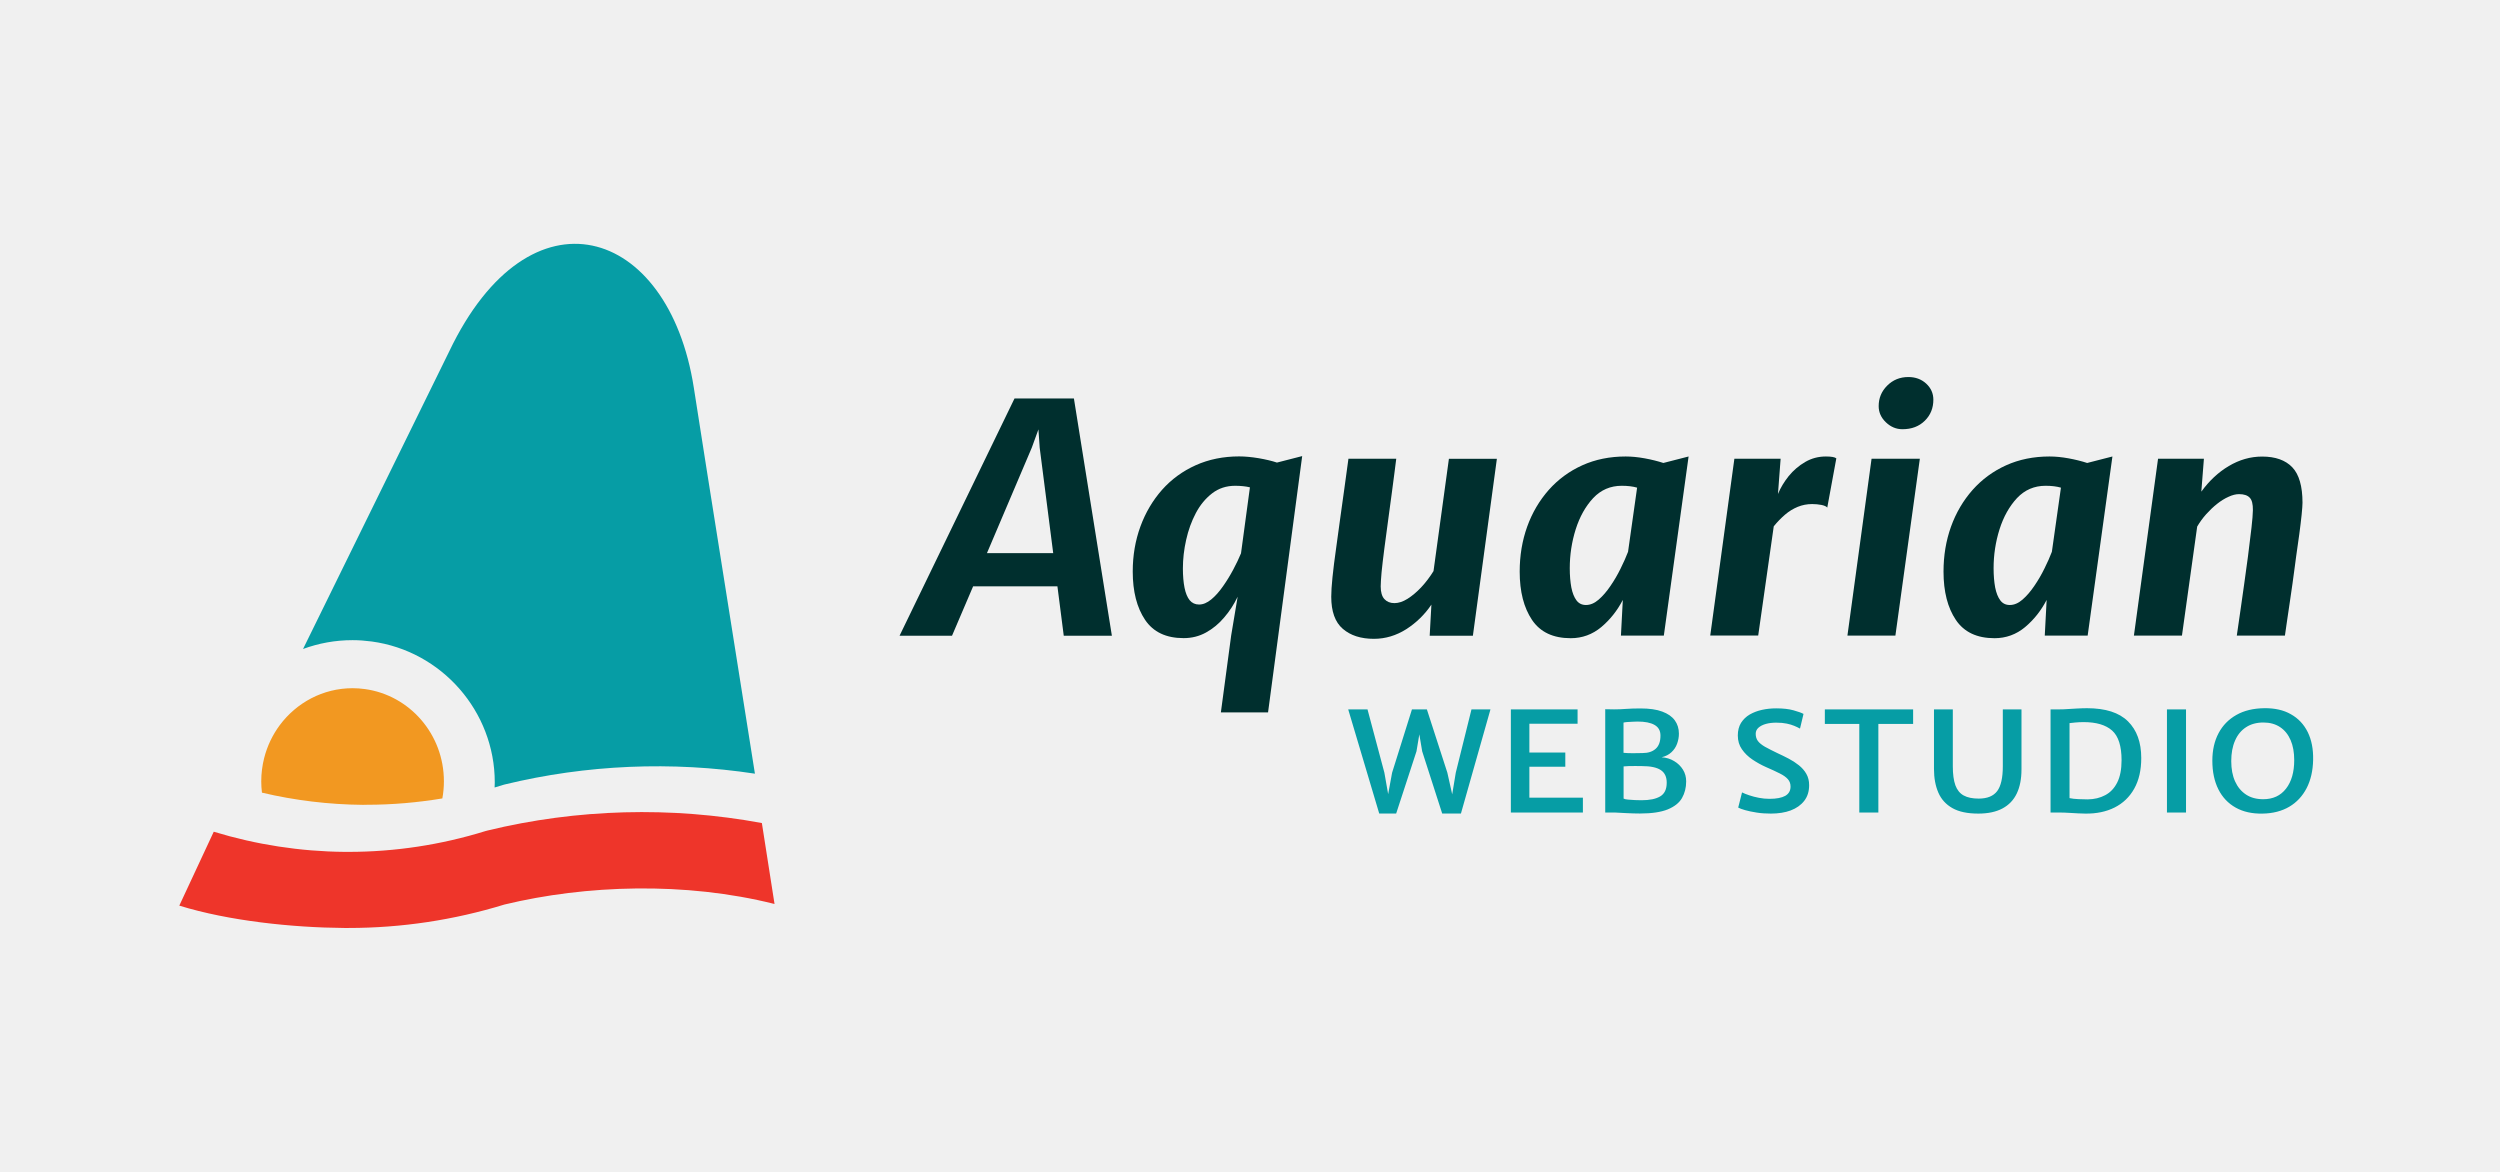
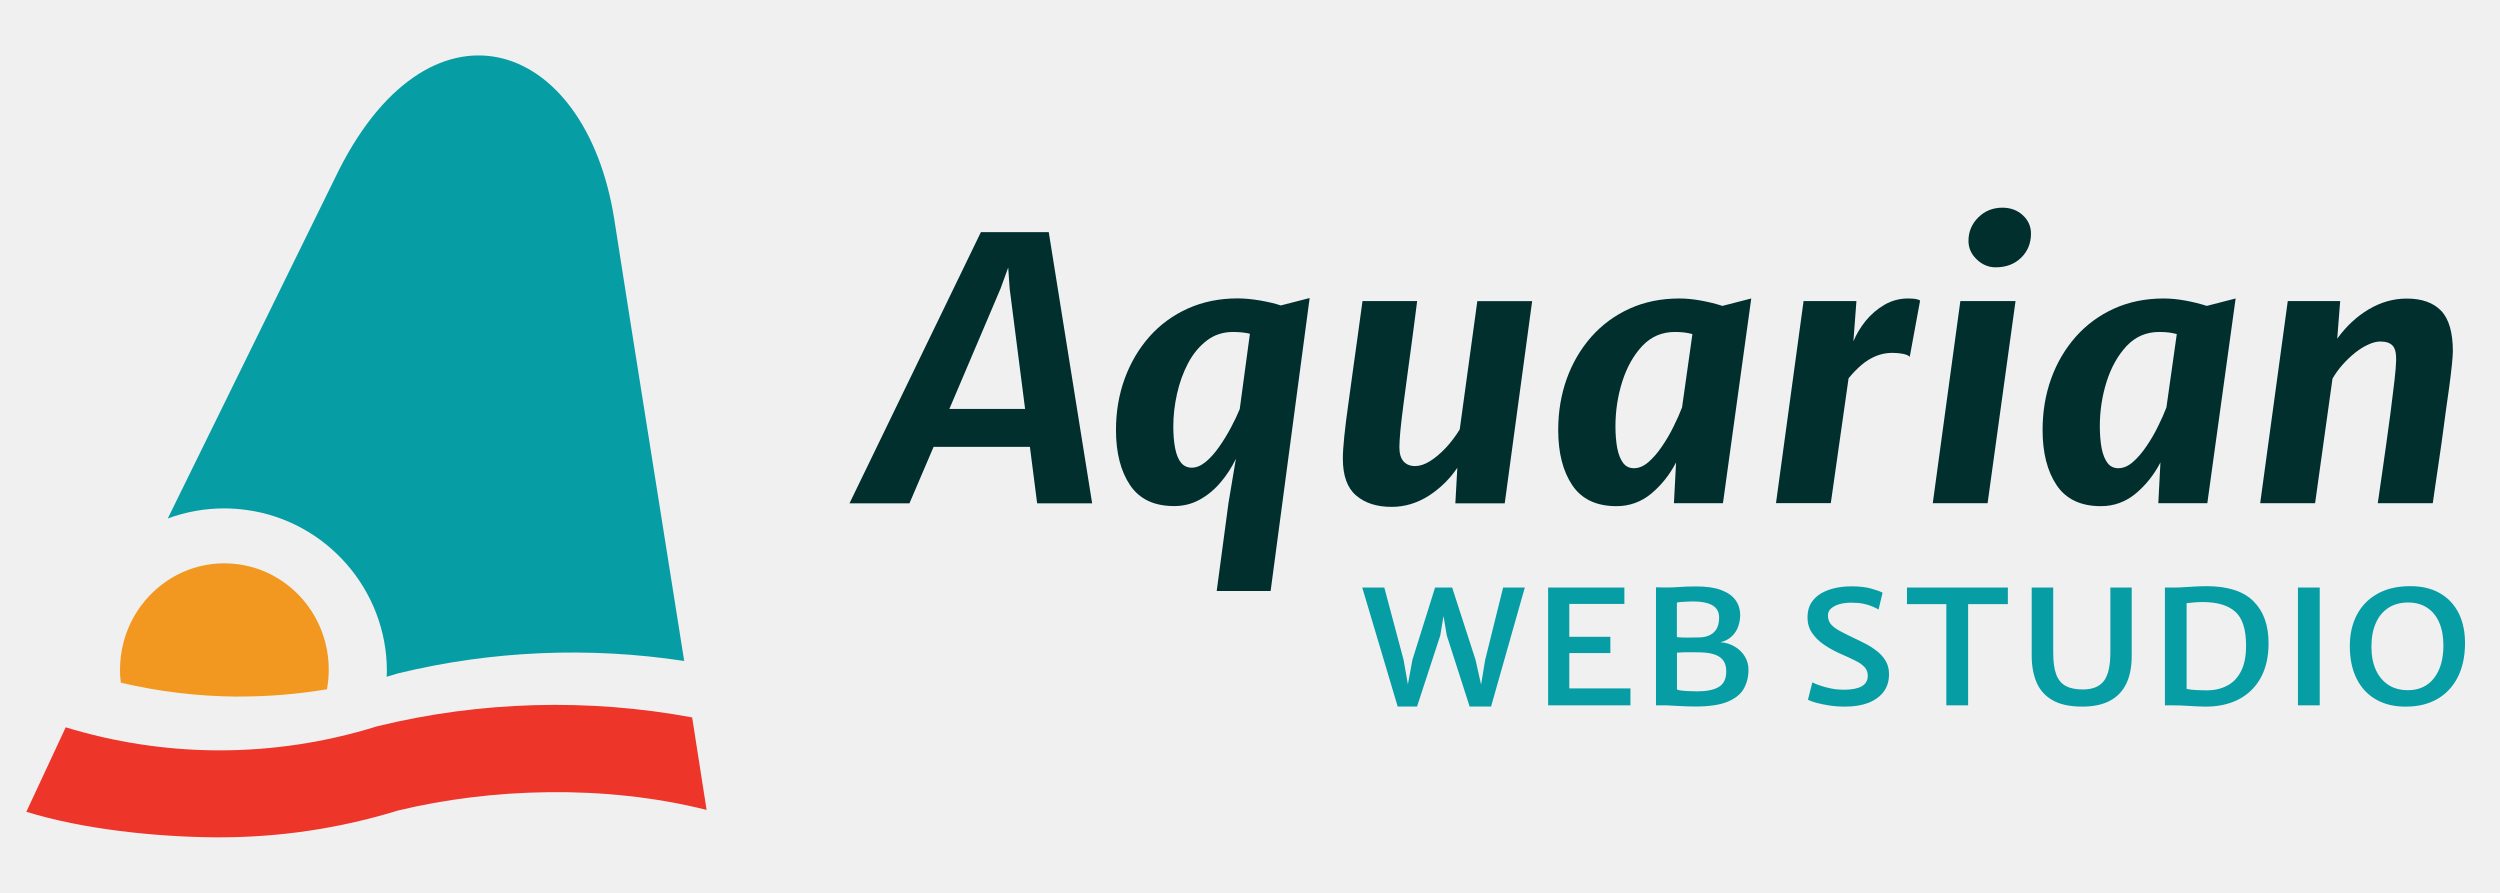
- <svg xmlns="http://www.w3.org/2000/svg" version="1.1" x="0px" y="0px" viewBox="0 0 320 150" style="enable-background:new 0 0 320 150;" xml:space="preserve">
+ <svg xmlns="http://www.w3.org/2000/svg" version="1.1" x="0px" y="0px" viewBox="0 0 280 100" style="enable-background:new 0 0 280 100;" xml:space="preserve">
  <style type="text/css">
	.st0{opacity:0.5;}
	.st1{fill:#FFFFFF;stroke:#000000;stroke-miterlimit:10;}
	.st2{fill:#B2B2D9;stroke:#000000;stroke-miterlimit:10;}
	.st3{fill:#87D1CF;stroke:#000000;stroke-miterlimit:10;}
	.st4{fill:#BBDDAB;stroke:#000000;stroke-miterlimit:10;}
	.st5{fill:#F7F6C8;stroke:#000000;stroke-miterlimit:10;}
	.st6{fill:#FED6A6;stroke:#000000;stroke-miterlimit:10;}
	.st7{fill:#F8ACAD;stroke:#000000;stroke-miterlimit:10;}
	.st8{fill:#AE85BC;stroke:#000000;stroke-miterlimit:10;}
	.st9{fill:none;stroke:#000000;stroke-width:0.64;stroke-miterlimit:3.2;}
	.st10{fill:none;stroke:#000000;stroke-width:1;stroke-miterlimit:3.2;}
	.st11{fill:none;stroke:#000000;stroke-width:1.5;stroke-miterlimit:3.2;}
	.st12{fill:#0F5755;}
	.st13{fill:none;stroke:#0F5755;stroke-miterlimit:10;}
	.st14{fill:#F37D20;stroke:#FFFFFF;stroke-width:13;stroke-miterlimit:10;}
	.st15{fill:#069DA5;}
	.st16{fill:#EE352A;}
	.st17{fill:#F29821;}
	.st18{fill:#002F2E;}
	.st19{fill:#F37D20;stroke:#000000;stroke-miterlimit:10;}
	.st20{fill:#F37D20;}
	.st21{fill:#0D3F3B;}
	.st22{fill:#14695E;}
	.st23{fill:none;stroke:#000000;stroke-miterlimit:10;}
	.st24{opacity:0.5;fill:none;stroke:#ED1C24;stroke-miterlimit:10;}
	.st25{fill:none;}
	.st26{fill:#D61F26;}
	.st27{fill:#F37D20;stroke:#FFFFFF;stroke-width:14;stroke-miterlimit:10;}
	.st28{fill:#0D3F3B;stroke:#FFFFFF;stroke-width:14;stroke-miterlimit:10;}
	.st29{fill:#D61F26;stroke:#FFFFFF;stroke-width:14;stroke-miterlimit:10;}
	.st30{fill:#F47C20;}
	.st31{fill:#B82025;}
	.st32{fill:#EE342A;}
	.st33{fill:#F29822;}
	.st34{fill:#001715;}
	.st35{fill:#F3E0D1;}
	.st36{fill:#C72127;}
	.st37{fill:#009CA5;}
	.st38{fill:#E87D2A;}
	.st39{fill:#F2E9E1;}
	.st40{fill:none;stroke:#B82025;stroke-width:20;stroke-miterlimit:10;}
	.st41{fill:#B82025;stroke:#FFFFFF;stroke-width:10;stroke-miterlimit:10;}
	.st42{opacity:0.6;fill:#F3E0D1;}
	.st43{fill:none;stroke:#F3E0D1;stroke-miterlimit:10;}
	.st44{fill:#F37D20;stroke:#FFFFFF;stroke-width:10;stroke-miterlimit:10;}
	.st45{fill:#FFFFFF;}
	.st46{fill:#F37D20;stroke:#FFFFFF;stroke-width:8;stroke-miterlimit:10;}
	.st47{fill:#0D3F3B;stroke:#FFFFFF;stroke-width:8;stroke-miterlimit:10;}
	.st48{fill:#D61F26;stroke:#FFFFFF;stroke-width:8;stroke-miterlimit:10;}
	.st49{fill:none;stroke:#FFFFFF;stroke-width:8;stroke-miterlimit:10;}
	.st50{fill:none;stroke:#FFFFFF;stroke-width:10;stroke-miterlimit:10;}
	.st51{fill:none;stroke:#FFFFFF;stroke-width:5;stroke-miterlimit:10;}
	.st52{fill:none;stroke:#FFFFFF;stroke-width:13;stroke-miterlimit:10;}
	.st53{fill:#EE304D;}
	.st54{fill:#24403F;}
	.st55{fill:#FFF7EF;}
	.st56{fill:none;stroke:#ED5182;stroke-miterlimit:10;}
	.st57{opacity:0.2;}
	.st58{fill:#9B9B9B;}
	.st59{fill:#575757;}
</style>
  <g id="logo_sketches">
</g>
  <g id="Texext">
    <g>
      <g>
-         <path class="st15" d="M90.47,60.21l-1.66-10.58c-3.23-20.73-21-26.23-31.3-4.67L38.79,83.07c2-0.74,4.13-1.13,6.34-1.13     c0.8,0,1.61,0.06,2.44,0.17c8.98,1.21,15.76,8.96,15.76,18.03c0,0.22-0.01,0.44-0.02,0.66c0.56-0.17,0.99-0.29,1.12-0.34     l0.18-0.05c10.45-2.54,21.39-3,32.02-1.38L90.47,60.21z" />
-         <path class="st16" d="M22.95,115.92c6.33,1.96,14.49,2.81,21.11,2.86c0.19,0,0.37,0,0.56,0c6.76,0,13.47-1.01,19.95-3     c10.4-2.51,23.12-2.95,34.57-0.07l-1.62-10.36c-11.6-2.15-23.66-1.83-35.13,0.96l-0.26,0.07c-5.68,1.76-11.58,2.66-17.52,2.66     c-0.16,0-0.32,0-0.49,0c-5.68-0.05-11.32-0.92-16.76-2.58" />
-         <path class="st17" d="M46.95,103.01c3.24,0,6.47-0.28,9.67-0.81c0.13-0.71,0.2-1.44,0.2-2.19c0-6.04-4.4-11.03-10.12-11.81     c-0.51-0.07-1.04-0.11-1.57-0.11c-3.8,0-7.18,1.86-9.32,4.73c-0.92,1.24-1.61,2.67-2,4.22c-0.24,0.95-0.37,1.95-0.37,2.98     c0,0.49,0.03,0.96,0.09,1.44c4.24,1,8.57,1.52,12.93,1.56C46.63,103.01,46.79,103.01,46.95,103.01" />
+         <path class="st15" d="M70.47,35.21l-1.66-10.58c-3.23-20.73-21-26.23-31.3-4.67L18.79,58.07c2-0.74,4.13-1.13,6.34-1.13     c0.8,0,1.61,0.06,2.44,0.17c8.98,1.21,15.76,8.96,15.76,18.03c0,0.22-0.01,0.44-0.02,0.66c0.56-0.17,0.99-0.29,1.12-0.34     l0.18-0.05c10.45-2.54,21.39-3,32.02-1.38L70.47,35.21z" />
+         <path class="st16" d="M2.95,90.92c6.33,1.96,14.49,2.81,21.11,2.86c0.19,0,0.37,0,0.56,0c6.76,0,13.47-1.01,19.95-3     c10.4-2.51,23.12-2.95,34.57-0.07l-1.62-10.36c-11.6-2.15-23.66-1.83-35.13,0.96l-0.26,0.07c-5.68,1.76-11.58,2.66-17.52,2.66     c-0.16,0-0.32,0-0.49,0c-5.68-0.05-11.32-0.92-16.76-2.58" />
+         <path class="st17" d="M26.95,78.01c3.24,0,6.47-0.28,9.67-0.81c0.13-0.71,0.2-1.44,0.2-2.19c0-6.04-4.4-11.03-10.12-11.81     c-0.51-0.07-1.04-0.11-1.57-0.11c-3.8,0-7.18,1.86-9.32,4.73c-0.92,1.24-1.61,2.67-2,4.22c-0.24,0.95-0.37,1.95-0.37,2.98     c0,0.49,0.03,0.96,0.09,1.44c4.24,1,8.57,1.52,12.93,1.56C26.63,78.01,26.79,78.01,26.95,78.01" />
      </g>
      <g>
        <g>
          <g>
-             <path class="st18" d="M115.15,81.36L129.86,51h7.6l4.86,30.37h-6.16l-0.81-6.32h-10.79l-2.7,6.32H115.15z M126.33,70.8h8.48       l-1.73-13.5l-0.16-2.34l-0.85,2.34L126.33,70.8z" />
-             <path class="st18" d="M156.27,91.2l1.32-9.86l0.83-4.96c-0.46,0.96-1.03,1.85-1.72,2.65c-0.68,0.81-1.46,1.45-2.33,1.93       c-0.87,0.48-1.82,0.72-2.87,0.72c-2.24,0-3.88-0.78-4.93-2.34c-1.05-1.56-1.58-3.62-1.58-6.18c0-2.06,0.33-3.98,0.98-5.76       c0.65-1.78,1.58-3.35,2.77-4.7c1.2-1.35,2.64-2.4,4.31-3.15c1.67-0.75,3.53-1.13,5.56-1.13c0.76,0,1.59,0.08,2.5,0.23       c0.91,0.16,1.69,0.34,2.34,0.56l3.23-0.83l-4.37,32.81H156.27z M153.48,77.38c0.52,0,1.03-0.22,1.56-0.65       c0.52-0.43,1.02-0.99,1.5-1.68c0.48-0.68,0.92-1.4,1.32-2.15c0.4-0.75,0.73-1.45,0.99-2.08l1.14-8.44       c-0.28-0.07-0.58-0.12-0.89-0.15s-0.64-0.05-1-0.05c-1.12,0-2.11,0.32-2.95,0.97s-1.53,1.48-2.08,2.52       c-0.55,1.04-0.96,2.17-1.24,3.42c-0.28,1.24-0.42,2.46-0.42,3.67c0,0.95,0.07,1.77,0.21,2.47s0.36,1.23,0.66,1.6       C152.58,77.19,152.98,77.38,153.48,77.38z" />
-             <path class="st18" d="M175.86,81.77c-1.67,0-3-0.43-3.98-1.28c-0.99-0.85-1.48-2.22-1.48-4.11c0-0.62,0.05-1.46,0.16-2.51       s0.26-2.3,0.47-3.75c0.16-1.19,0.33-2.43,0.51-3.72c0.18-1.29,0.36-2.58,0.54-3.88c0.18-1.3,0.36-2.57,0.52-3.8h6.12       c-0.07,0.57-0.15,1.22-0.25,1.96c-0.1,0.74-0.21,1.52-0.31,2.36c-0.11,0.83-0.22,1.67-0.34,2.52s-0.23,1.67-0.33,2.46       c-0.11,0.79-0.2,1.51-0.29,2.17c-0.16,1.23-0.28,2.26-0.36,3.07c-0.07,0.81-0.11,1.42-0.11,1.81c0,0.73,0.16,1.27,0.47,1.61       s0.74,0.52,1.28,0.52c0.53,0,1.09-0.18,1.68-0.55c0.59-0.37,1.17-0.86,1.75-1.47c0.58-0.62,1.1-1.31,1.58-2.08l1.97-14.37h6.14       l-3.07,22.64h-5.53l0.22-3.98c-0.84,1.25-1.9,2.29-3.19,3.13C178.72,81.35,177.34,81.77,175.86,81.77z" />
-             <path class="st18" d="M201.05,81.69c-2.25,0-3.9-0.78-4.95-2.34c-1.05-1.56-1.58-3.62-1.58-6.18c0-2.06,0.32-3.98,0.96-5.76       c0.64-1.78,1.57-3.35,2.76-4.7c1.2-1.35,2.63-2.4,4.29-3.15c1.66-0.75,3.51-1.13,5.56-1.13c0.76,0,1.58,0.08,2.45,0.24       s1.66,0.36,2.37,0.59l3.23-0.83l-3.17,22.93h-5.49l0.24-4.57c-0.71,1.37-1.63,2.53-2.76,3.48       C203.83,81.21,202.52,81.69,201.05,81.69z M203,77.44c0.56,0,1.1-0.23,1.63-0.69c0.53-0.46,1.03-1.04,1.51-1.75       c0.48-0.7,0.92-1.45,1.3-2.23c0.39-0.78,0.7-1.49,0.95-2.14l1.16-8.21c-0.54-0.16-1.2-0.24-1.97-0.24       c-1.44,0-2.65,0.52-3.64,1.56c-0.99,1.06-1.74,2.4-2.25,4.01c-0.51,1.62-0.76,3.28-0.76,4.99c0,0.92,0.07,1.74,0.2,2.45       c0.14,0.71,0.36,1.26,0.66,1.66C202.09,77.25,202.5,77.44,203,77.44z" />
-             <path class="st18" d="M218.91,81.36L222,58.72h5.92l-0.34,4.51c0.33-0.8,0.79-1.56,1.38-2.3c0.6-0.73,1.3-1.33,2.11-1.8       c0.81-0.47,1.69-0.7,2.64-0.7c0.71,0,1.15,0.08,1.34,0.24l-1.16,6.3c-0.12-0.15-0.37-0.26-0.75-0.34       c-0.38-0.07-0.77-0.11-1.18-0.11c-0.66,0-1.28,0.12-1.86,0.36c-0.58,0.24-1.12,0.57-1.62,1s-0.98,0.92-1.44,1.49l-1.99,13.98       H218.91z" />
-             <path class="st18" d="M236.47,81.36l3.09-22.64h6.18l-3.13,22.64H236.47z M243.51,54.94c-0.79,0-1.49-0.29-2.11-0.88       s-0.93-1.28-0.93-2.08c0-1.02,0.36-1.89,1.09-2.62s1.63-1.1,2.71-1.1c0.91,0,1.67,0.28,2.28,0.84       c0.61,0.56,0.92,1.25,0.92,2.06c0,1.07-0.36,1.97-1.09,2.69C245.64,54.58,244.69,54.94,243.51,54.94z" />
-             <path class="st18" d="M255.3,81.69c-2.25,0-3.9-0.78-4.95-2.34c-1.05-1.56-1.58-3.62-1.58-6.18c0-2.06,0.32-3.98,0.96-5.76       c0.64-1.78,1.57-3.35,2.76-4.7c1.2-1.35,2.63-2.4,4.29-3.15c1.66-0.75,3.51-1.13,5.56-1.13c0.76,0,1.58,0.08,2.45,0.24       s1.66,0.36,2.37,0.59l3.23-0.83l-3.17,22.93h-5.49l0.24-4.57c-0.71,1.37-1.63,2.53-2.76,3.48       C258.08,81.21,256.77,81.69,255.3,81.69z M257.25,77.44c0.56,0,1.1-0.23,1.63-0.69c0.53-0.46,1.03-1.04,1.51-1.75       c0.48-0.7,0.92-1.45,1.3-2.23c0.39-0.78,0.7-1.49,0.95-2.14l1.16-8.21c-0.54-0.16-1.2-0.24-1.97-0.24       c-1.44,0-2.65,0.52-3.64,1.56c-0.99,1.06-1.74,2.4-2.25,4.01c-0.51,1.62-0.76,3.28-0.76,4.99c0,0.92,0.07,1.74,0.2,2.45       c0.14,0.71,0.36,1.26,0.66,1.66C256.34,77.25,256.75,77.44,257.25,77.44z" />
-             <path class="st18" d="M273.14,81.36l3.09-22.64h5.87l-0.33,4.21c1-1.38,2.17-2.48,3.52-3.28s2.76-1.21,4.27-1.21       c1.69,0,2.98,0.46,3.85,1.37s1.31,2.43,1.31,4.54c0,0.3-0.04,0.81-0.11,1.53s-0.18,1.55-0.3,2.49       c-0.13,0.93-0.26,1.88-0.4,2.83c-0.04,0.28-0.1,0.74-0.18,1.36c-0.08,0.62-0.18,1.34-0.29,2.14c-0.12,0.81-0.23,1.63-0.36,2.48       s-0.24,1.64-0.35,2.37c-0.11,0.73-0.2,1.33-0.26,1.81h-6.16c0.15-1.03,0.3-2.09,0.46-3.18c0.16-1.09,0.31-2.22,0.48-3.38       c0.16-1.17,0.33-2.36,0.49-3.58c0.19-1.48,0.34-2.7,0.45-3.67s0.17-1.72,0.18-2.25c0.01-0.77-0.12-1.31-0.41-1.6       c-0.28-0.3-0.74-0.45-1.36-0.45c-0.41,0-0.86,0.11-1.35,0.34c-0.5,0.22-0.99,0.53-1.47,0.91c-0.49,0.39-0.95,0.83-1.39,1.32       c-0.44,0.49-0.82,1.02-1.15,1.58l-1.95,13.96H273.14z" />
+             <path class="st18" d="M95.15,56.36L109.86,26h7.6l4.86,30.37h-6.16l-0.81-6.32h-10.79l-2.7,6.32H95.15z M106.33,45.8h8.48       l-1.73-13.5l-0.16-2.34l-0.85,2.34L106.33,45.8z" />
+             <path class="st18" d="M136.27,66.2l1.32-9.86l0.83-4.96c-0.46,0.96-1.03,1.85-1.72,2.65c-0.68,0.81-1.46,1.45-2.33,1.93       c-0.87,0.48-1.82,0.72-2.87,0.72c-2.24,0-3.88-0.78-4.93-2.34c-1.05-1.56-1.58-3.62-1.58-6.18c0-2.06,0.33-3.98,0.98-5.76       c0.65-1.78,1.58-3.35,2.77-4.7c1.2-1.35,2.64-2.4,4.31-3.15c1.67-0.75,3.53-1.13,5.56-1.13c0.76,0,1.59,0.08,2.5,0.23       c0.91,0.16,1.69,0.34,2.34,0.56l3.23-0.83l-4.37,32.81H136.27z M133.48,52.38c0.52,0,1.03-0.22,1.56-0.65       c0.52-0.43,1.02-0.99,1.5-1.68c0.48-0.68,0.92-1.4,1.32-2.15c0.4-0.75,0.73-1.45,0.99-2.08l1.14-8.44       c-0.28-0.07-0.58-0.12-0.89-0.15s-0.64-0.05-1-0.05c-1.12,0-2.11,0.32-2.95,0.97s-1.53,1.48-2.08,2.52       c-0.55,1.04-0.96,2.17-1.24,3.42c-0.28,1.24-0.42,2.46-0.42,3.67c0,0.95,0.07,1.77,0.21,2.47s0.36,1.23,0.66,1.6       C132.58,52.19,132.98,52.38,133.48,52.38z" />
+             <path class="st18" d="M155.86,56.77c-1.67,0-3-0.43-3.98-1.28c-0.99-0.85-1.48-2.22-1.48-4.11c0-0.62,0.05-1.46,0.16-2.51       s0.26-2.3,0.47-3.75c0.16-1.19,0.33-2.43,0.51-3.72c0.18-1.29,0.36-2.58,0.54-3.88c0.18-1.3,0.36-2.57,0.52-3.8h6.12       c-0.07,0.57-0.15,1.22-0.25,1.96c-0.1,0.74-0.21,1.52-0.31,2.36c-0.11,0.83-0.22,1.67-0.34,2.52s-0.23,1.67-0.33,2.46       c-0.11,0.79-0.2,1.51-0.29,2.17c-0.16,1.23-0.28,2.26-0.36,3.07c-0.07,0.81-0.11,1.42-0.11,1.81c0,0.73,0.16,1.27,0.47,1.61       s0.74,0.52,1.28,0.52c0.53,0,1.09-0.18,1.68-0.55c0.59-0.37,1.17-0.86,1.75-1.47c0.58-0.62,1.1-1.31,1.58-2.08l1.97-14.37h6.14       l-3.07,22.64h-5.53l0.22-3.98c-0.84,1.25-1.9,2.29-3.19,3.13C158.72,56.35,157.34,56.77,155.86,56.77z" />
+             <path class="st18" d="M181.05,56.69c-2.25,0-3.9-0.78-4.95-2.34c-1.05-1.56-1.58-3.62-1.58-6.18c0-2.06,0.32-3.98,0.96-5.76       c0.64-1.78,1.57-3.35,2.76-4.7c1.2-1.35,2.63-2.4,4.29-3.15c1.66-0.75,3.51-1.13,5.56-1.13c0.76,0,1.58,0.08,2.45,0.24       s1.66,0.36,2.37,0.59l3.23-0.83l-3.17,22.93h-5.49l0.24-4.57c-0.71,1.37-1.63,2.53-2.76,3.48       C183.83,56.21,182.52,56.69,181.05,56.69z M183,52.44c0.56,0,1.1-0.23,1.63-0.69c0.53-0.46,1.03-1.04,1.51-1.75       c0.48-0.7,0.92-1.45,1.3-2.23c0.39-0.78,0.7-1.49,0.95-2.14l1.16-8.21c-0.54-0.16-1.2-0.24-1.97-0.24       c-1.44,0-2.65,0.52-3.64,1.56c-0.99,1.06-1.74,2.4-2.25,4.01c-0.51,1.62-0.76,3.28-0.76,4.99c0,0.92,0.07,1.74,0.2,2.45       c0.14,0.71,0.36,1.26,0.66,1.66C182.09,52.25,182.5,52.44,183,52.44z" />
+             <path class="st18" d="M198.91,56.36L202,33.72h5.92l-0.34,4.51c0.33-0.8,0.79-1.56,1.38-2.3c0.6-0.73,1.3-1.33,2.11-1.8       c0.81-0.47,1.69-0.7,2.64-0.7c0.71,0,1.15,0.08,1.34,0.24l-1.16,6.3c-0.12-0.15-0.37-0.26-0.75-0.34       c-0.38-0.07-0.77-0.11-1.18-0.11c-0.66,0-1.28,0.12-1.86,0.36c-0.58,0.24-1.12,0.57-1.62,1s-0.98,0.92-1.44,1.49l-1.99,13.98       H198.91z" />
+             <path class="st18" d="M216.47,56.36l3.09-22.64h6.18l-3.13,22.64H216.47z M223.51,29.94c-0.79,0-1.49-0.29-2.11-0.88       s-0.93-1.28-0.93-2.08c0-1.02,0.36-1.89,1.09-2.62s1.63-1.1,2.71-1.1c0.91,0,1.67,0.28,2.28,0.84       c0.61,0.56,0.92,1.25,0.92,2.06c0,1.07-0.36,1.97-1.09,2.69C225.64,29.58,224.69,29.94,223.51,29.94z" />
+             <path class="st18" d="M235.3,56.69c-2.25,0-3.9-0.78-4.95-2.34c-1.05-1.56-1.58-3.62-1.58-6.18c0-2.06,0.32-3.98,0.96-5.76       c0.64-1.78,1.57-3.35,2.76-4.7c1.2-1.35,2.63-2.4,4.29-3.15c1.66-0.75,3.51-1.13,5.56-1.13c0.76,0,1.58,0.08,2.45,0.24       s1.66,0.36,2.37,0.59l3.23-0.83l-3.17,22.93h-5.49l0.24-4.57c-0.71,1.37-1.63,2.53-2.76,3.48       C238.08,56.21,236.77,56.69,235.3,56.69z M237.25,52.44c0.56,0,1.1-0.23,1.63-0.69c0.53-0.46,1.03-1.04,1.51-1.75       c0.48-0.7,0.92-1.45,1.3-2.23c0.39-0.78,0.7-1.49,0.95-2.14l1.16-8.21c-0.54-0.16-1.2-0.24-1.97-0.24       c-1.44,0-2.65,0.52-3.64,1.56c-0.99,1.06-1.74,2.4-2.25,4.01c-0.51,1.62-0.76,3.28-0.76,4.99c0,0.92,0.07,1.74,0.2,2.45       c0.14,0.71,0.36,1.26,0.66,1.66C236.34,52.25,236.75,52.44,237.25,52.44z" />
+             <path class="st18" d="M253.14,56.36l3.09-22.64h5.87l-0.33,4.21c1-1.38,2.17-2.48,3.52-3.28s2.76-1.21,4.27-1.21       c1.69,0,2.98,0.46,3.85,1.37s1.31,2.43,1.31,4.54c0,0.3-0.04,0.81-0.11,1.53s-0.18,1.55-0.3,2.49       c-0.13,0.93-0.26,1.88-0.4,2.83c-0.04,0.28-0.1,0.74-0.18,1.36c-0.08,0.62-0.18,1.34-0.29,2.14c-0.12,0.81-0.23,1.63-0.36,2.48       s-0.24,1.64-0.35,2.37c-0.11,0.73-0.2,1.33-0.26,1.81h-6.16c0.15-1.03,0.3-2.09,0.46-3.18c0.16-1.09,0.31-2.22,0.48-3.38       c0.16-1.17,0.33-2.36,0.49-3.58c0.19-1.48,0.34-2.7,0.45-3.67s0.17-1.72,0.18-2.25c0.01-0.77-0.12-1.31-0.41-1.6       c-0.28-0.3-0.74-0.45-1.36-0.45c-0.41,0-0.86,0.11-1.35,0.34c-0.5,0.22-0.99,0.53-1.47,0.91c-0.49,0.39-0.95,0.83-1.39,1.32       c-0.44,0.49-0.82,1.02-1.15,1.58l-1.95,13.96H253.14z" />
          </g>
        </g>
-         <path class="st15" d="M176.54,104.13l-3.97-13.33h2.47l2.16,8.1l0.66,3.75h-0.36l0.69-3.75l2.54-8.1h1.91l2.62,8.1l0.84,3.75     h-0.38l0.62-3.75l2.01-8.1h2.43L187,104.13h-2.4l-2.56-7.96l-0.74-4.39l0.74,0.02l-0.73,4.37l-2.6,7.96H176.54z M193.39,104V90.8     h8.54v1.84h-6.17v3.68h4.6v1.82h-4.6v3.96h6.85v1.9H193.39z M205.47,104V90.78l1.14,0.02c0.48,0,0.99-0.02,1.51-0.06     c0.52-0.04,1.14-0.06,1.86-0.06c1.13,0,2.06,0.13,2.78,0.4c0.73,0.27,1.26,0.64,1.61,1.12c0.35,0.48,0.53,1.05,0.53,1.71     c0,0.44-0.08,0.86-0.23,1.28c-0.15,0.42-0.39,0.78-0.72,1.09c-0.33,0.31-0.75,0.53-1.26,0.65c0.59,0.04,1.13,0.2,1.6,0.49     c0.48,0.28,0.85,0.65,1.13,1.1c0.28,0.45,0.41,0.95,0.41,1.5c0,0.8-0.18,1.5-0.53,2.12c-0.35,0.62-0.96,1.1-1.82,1.46     c-0.86,0.35-2.05,0.53-3.57,0.53c-0.53,0-1.11-0.02-1.74-0.05c-0.63-0.03-1.13-0.06-1.51-0.08H205.47z M207.82,96.36     c0.16,0.02,0.35,0.03,0.57,0.04c0.21,0.01,0.44,0.01,0.66,0.01c0.23,0,0.45,0,0.66-0.01c0.21,0,0.4-0.01,0.56-0.01     c0.69,0,1.24-0.18,1.65-0.54c0.41-0.36,0.62-0.92,0.62-1.69c0-0.63-0.25-1.08-0.76-1.37c-0.5-0.29-1.23-0.43-2.17-0.43     c-0.14,0-0.33,0.01-0.58,0.02c-0.25,0.01-0.5,0.02-0.73,0.04c-0.23,0.02-0.4,0.04-0.49,0.07V96.36z M207.82,102.22     c0.11,0.06,0.3,0.11,0.57,0.13c0.27,0.03,0.56,0.05,0.88,0.06c0.32,0.01,0.6,0.02,0.84,0.02c1.04,0,1.83-0.16,2.39-0.49     c0.56-0.33,0.84-0.91,0.84-1.76c0-0.74-0.25-1.27-0.76-1.61c-0.51-0.34-1.31-0.51-2.41-0.51c-0.27,0-0.55,0-0.85-0.01     c-0.3,0-0.58,0-0.85,0.01c-0.27,0.01-0.48,0.02-0.65,0.04V102.22z M217.24,103.99L217.24,103.99z M226.68,104.14     c-0.65,0-1.26-0.04-1.82-0.13c-0.57-0.09-1.06-0.19-1.48-0.31c-0.42-0.12-0.71-0.23-0.89-0.33l0.49-1.94     c0.25,0.12,0.56,0.25,0.93,0.37c0.37,0.13,0.78,0.23,1.23,0.32c0.45,0.09,0.9,0.13,1.37,0.13c0.88,0,1.54-0.13,2-0.38     c0.45-0.26,0.68-0.65,0.68-1.19c0-0.37-0.11-0.68-0.34-0.94c-0.23-0.26-0.57-0.51-1.04-0.74c-0.46-0.23-1.05-0.51-1.75-0.81     c-0.61-0.27-1.2-0.6-1.75-0.97c-0.55-0.37-1-0.81-1.35-1.32c-0.35-0.5-0.52-1.09-0.52-1.76c0-0.63,0.14-1.17,0.41-1.61     c0.28-0.44,0.65-0.8,1.11-1.07c0.47-0.27,0.99-0.47,1.58-0.6c0.59-0.13,1.19-0.19,1.81-0.19c0.88,0,1.62,0.08,2.22,0.25     c0.6,0.17,1.03,0.32,1.28,0.46l-0.45,1.88c-0.21-0.12-0.45-0.23-0.73-0.35c-0.27-0.12-0.6-0.21-0.97-0.29     c-0.37-0.08-0.82-0.12-1.35-0.12c-0.48,0-0.91,0.05-1.31,0.16c-0.4,0.11-0.71,0.27-0.95,0.48c-0.24,0.21-0.36,0.47-0.36,0.79     c0,0.37,0.1,0.68,0.29,0.93c0.19,0.25,0.49,0.49,0.9,0.73c0.41,0.23,0.95,0.5,1.61,0.82c0.46,0.21,0.93,0.44,1.41,0.69     c0.48,0.25,0.91,0.53,1.31,0.85c0.4,0.32,0.72,0.68,0.96,1.1c0.24,0.42,0.36,0.9,0.36,1.45c0,0.8-0.21,1.47-0.63,2.01     c-0.42,0.54-1,0.95-1.74,1.23C228.5,104,227.64,104.14,226.68,104.14z M237.99,104V92.66h-4.41V90.8h11.3v1.86h-4.45V104H237.99z      M253.22,104.14c-1.38,0-2.48-0.23-3.31-0.7c-0.83-0.47-1.43-1.13-1.8-1.98c-0.37-0.85-0.56-1.86-0.56-3.02V90.8h2.41v7.29     c0,1.01,0.11,1.82,0.33,2.43c0.22,0.6,0.58,1.04,1.06,1.3c0.49,0.27,1.13,0.4,1.92,0.4c1.1,0,1.88-0.32,2.37-0.96     c0.48-0.64,0.72-1.7,0.72-3.17V90.8h2.39v7.68c0,1.21-0.2,2.24-0.6,3.08c-0.4,0.84-1.01,1.48-1.83,1.92     C255.5,103.92,254.46,104.14,253.22,104.14z M262.47,104V90.8c0.13,0,0.26,0,0.39,0c0.13,0,0.26,0,0.39,0c0.13,0,0.26,0,0.39,0     c0.31,0,0.65-0.01,1.02-0.04c0.37-0.02,0.77-0.05,1.19-0.07c0.42-0.02,0.85-0.04,1.28-0.04c2.37,0,4.12,0.56,5.25,1.68     c1.13,1.12,1.7,2.68,1.7,4.7c0,1.55-0.3,2.85-0.9,3.92c-0.6,1.07-1.44,1.87-2.51,2.41c-1.08,0.54-2.33,0.8-3.76,0.78     c-0.6-0.01-1.2-0.04-1.8-0.08c-0.6-0.04-1.15-0.06-1.66-0.06c-0.16,0-0.32,0-0.48,0C262.82,104,262.65,104,262.47,104z      M264.9,102.16c0.32,0.07,0.7,0.11,1.14,0.13c0.44,0.02,0.84,0.03,1.19,0.03c0.84-0.01,1.59-0.19,2.24-0.54     c0.65-0.34,1.16-0.88,1.53-1.61c0.37-0.73,0.56-1.68,0.56-2.86c0-1.81-0.4-3.08-1.21-3.8c-0.81-0.72-2.02-1.08-3.65-1.08     c-0.39,0-0.74,0.02-1.06,0.05c-0.32,0.03-0.56,0.06-0.74,0.08V102.16z M277.37,104V90.8h2.44V104H277.37z M289.61,104.14     c-1.34,0.03-2.49-0.23-3.45-0.77c-0.96-0.54-1.7-1.32-2.21-2.34c-0.51-1.02-0.77-2.24-0.77-3.66c0-1.36,0.27-2.53,0.8-3.53     c0.53-1,1.29-1.77,2.28-2.33c0.99-0.56,2.17-0.84,3.55-0.86c1.33-0.02,2.48,0.23,3.42,0.77c0.95,0.53,1.67,1.3,2.16,2.29     c0.49,1,0.72,2.18,0.69,3.56c-0.03,1.38-0.3,2.58-0.83,3.61c-0.53,1.02-1.27,1.82-2.22,2.38     C292.06,103.83,290.92,104.12,289.61,104.14z M289.69,102.3c1.25,0,2.22-0.45,2.92-1.35c0.7-0.9,1.05-2.12,1.05-3.65     c0-0.99-0.15-1.84-0.46-2.56c-0.31-0.72-0.76-1.28-1.35-1.67c-0.59-0.39-1.3-0.59-2.13-0.59c-0.87,0-1.61,0.2-2.22,0.6     c-0.62,0.4-1.09,0.97-1.41,1.71c-0.33,0.74-0.49,1.62-0.49,2.63c0,1,0.16,1.87,0.49,2.6c0.33,0.73,0.8,1.29,1.41,1.69     C288.09,102.1,288.83,102.3,289.69,102.3z" />
+         <path class="st15" d="M156.54,79.13l-3.97-13.33h2.47l2.16,8.1l0.66,3.75h-0.36l0.69-3.75l2.54-8.1h1.91l2.62,8.1l0.84,3.75     h-0.38l0.62-3.75l2.01-8.1h2.43L167,79.13h-2.4l-2.56-7.96l-0.74-4.39l0.74,0.02l-0.73,4.37l-2.6,7.96H156.54z M173.39,79V65.8     h8.54v1.84h-6.17v3.68h4.6v1.82h-4.6v3.96h6.85V79H173.39z M185.47,79V65.78l1.14,0.02c0.48,0,0.99-0.02,1.51-0.06     c0.52-0.04,1.14-0.06,1.86-0.06c1.13,0,2.06,0.13,2.78,0.4c0.73,0.27,1.26,0.64,1.61,1.12c0.35,0.48,0.53,1.05,0.53,1.71     c0,0.44-0.08,0.86-0.23,1.28c-0.15,0.42-0.39,0.78-0.72,1.09c-0.33,0.31-0.75,0.53-1.26,0.65c0.59,0.04,1.13,0.2,1.6,0.49     c0.48,0.28,0.85,0.65,1.13,1.1c0.28,0.45,0.41,0.95,0.41,1.5c0,0.8-0.18,1.5-0.53,2.12c-0.35,0.62-0.96,1.1-1.82,1.46     c-0.86,0.35-2.05,0.53-3.57,0.53c-0.53,0-1.11-0.02-1.74-0.05c-0.63-0.03-1.13-0.06-1.51-0.08H185.47z M187.82,71.36     c0.16,0.02,0.35,0.03,0.57,0.04c0.21,0.01,0.44,0.01,0.66,0.01c0.23,0,0.45,0,0.66-0.01c0.21,0,0.4-0.01,0.56-0.01     c0.69,0,1.24-0.18,1.65-0.54c0.41-0.36,0.62-0.92,0.62-1.69c0-0.63-0.25-1.08-0.76-1.37c-0.5-0.29-1.23-0.43-2.17-0.43     c-0.14,0-0.33,0.01-0.58,0.02c-0.25,0.01-0.5,0.02-0.73,0.04c-0.23,0.02-0.4,0.04-0.49,0.07V71.36z M187.82,77.22     c0.11,0.06,0.3,0.11,0.57,0.13c0.27,0.03,0.56,0.05,0.88,0.06c0.32,0.01,0.6,0.02,0.84,0.02c1.04,0,1.83-0.16,2.39-0.49     c0.56-0.33,0.84-0.91,0.84-1.76c0-0.74-0.25-1.27-0.76-1.61c-0.51-0.34-1.31-0.51-2.41-0.51c-0.27,0-0.55,0-0.85-0.01     c-0.3,0-0.58,0-0.85,0.01c-0.27,0.01-0.48,0.02-0.65,0.04V77.22z M197.24,78.99L197.24,78.99z M206.68,79.14     c-0.65,0-1.26-0.04-1.82-0.13c-0.57-0.09-1.06-0.19-1.48-0.31c-0.42-0.12-0.71-0.23-0.89-0.33l0.49-1.94     c0.25,0.12,0.56,0.25,0.93,0.37c0.37,0.13,0.78,0.23,1.23,0.32c0.45,0.09,0.9,0.13,1.37,0.13c0.88,0,1.54-0.13,2-0.38     c0.45-0.26,0.68-0.65,0.68-1.19c0-0.37-0.11-0.68-0.34-0.94c-0.23-0.26-0.57-0.51-1.04-0.74c-0.46-0.23-1.05-0.51-1.75-0.81     c-0.61-0.27-1.2-0.6-1.75-0.97c-0.55-0.37-1-0.81-1.35-1.32c-0.35-0.5-0.52-1.09-0.52-1.76c0-0.63,0.14-1.17,0.41-1.61     c0.28-0.44,0.65-0.8,1.11-1.07c0.47-0.27,0.99-0.47,1.58-0.6c0.59-0.13,1.19-0.19,1.81-0.19c0.88,0,1.62,0.08,2.22,0.25     c0.6,0.17,1.03,0.32,1.28,0.46l-0.45,1.88c-0.21-0.12-0.45-0.23-0.73-0.35c-0.27-0.12-0.6-0.21-0.97-0.29     c-0.37-0.08-0.82-0.12-1.35-0.12c-0.48,0-0.91,0.05-1.31,0.16c-0.4,0.11-0.71,0.27-0.95,0.48c-0.24,0.21-0.36,0.47-0.36,0.79     c0,0.37,0.1,0.68,0.29,0.93c0.19,0.25,0.49,0.49,0.9,0.73c0.41,0.23,0.95,0.5,1.61,0.82c0.46,0.21,0.93,0.44,1.41,0.69     c0.48,0.25,0.91,0.53,1.31,0.85c0.4,0.32,0.72,0.68,0.96,1.1c0.24,0.42,0.36,0.9,0.36,1.45c0,0.8-0.21,1.47-0.63,2.01     c-0.42,0.54-1,0.95-1.74,1.23C208.5,79,207.64,79.14,206.68,79.14z M217.99,79V67.66h-4.41V65.8h11.3v1.86h-4.45V79H217.99z      M233.22,79.14c-1.38,0-2.48-0.23-3.31-0.7c-0.83-0.47-1.43-1.13-1.8-1.98c-0.37-0.85-0.56-1.86-0.56-3.02V65.8h2.41v7.29     c0,1.01,0.11,1.82,0.33,2.43c0.22,0.6,0.58,1.04,1.06,1.3c0.49,0.27,1.13,0.4,1.92,0.4c1.1,0,1.88-0.32,2.37-0.96     c0.48-0.64,0.72-1.7,0.72-3.17V65.8h2.39v7.68c0,1.21-0.2,2.24-0.6,3.08c-0.4,0.84-1.01,1.48-1.83,1.92     C235.5,78.92,234.46,79.14,233.22,79.14z M242.47,79V65.8c0.13,0,0.26,0,0.39,0c0.13,0,0.26,0,0.39,0c0.13,0,0.26,0,0.39,0     c0.31,0,0.65-0.01,1.02-0.04c0.37-0.02,0.77-0.05,1.19-0.07c0.42-0.02,0.85-0.04,1.28-0.04c2.37,0,4.12,0.56,5.25,1.68     c1.13,1.12,1.7,2.68,1.7,4.7c0,1.55-0.3,2.85-0.9,3.92c-0.6,1.07-1.44,1.87-2.51,2.41c-1.08,0.54-2.33,0.8-3.76,0.78     c-0.6-0.01-1.2-0.04-1.8-0.08c-0.6-0.04-1.15-0.06-1.66-0.06c-0.16,0-0.32,0-0.48,0C242.82,79,242.65,79,242.47,79z M244.9,77.16     c0.32,0.07,0.7,0.11,1.14,0.13c0.44,0.02,0.84,0.03,1.19,0.03c0.84-0.01,1.59-0.19,2.24-0.54c0.65-0.34,1.16-0.88,1.53-1.61     c0.37-0.73,0.56-1.68,0.56-2.86c0-1.81-0.4-3.08-1.21-3.8c-0.81-0.72-2.02-1.08-3.65-1.08c-0.39,0-0.74,0.02-1.06,0.05     c-0.32,0.03-0.56,0.06-0.74,0.08V77.16z M257.37,79V65.8h2.44V79H257.37z M269.61,79.14c-1.34,0.03-2.49-0.23-3.45-0.77     c-0.96-0.54-1.7-1.32-2.21-2.34c-0.51-1.02-0.77-2.24-0.77-3.66c0-1.36,0.27-2.53,0.8-3.53c0.53-1,1.29-1.77,2.28-2.33     c0.99-0.56,2.17-0.84,3.55-0.86c1.33-0.02,2.48,0.23,3.42,0.77c0.95,0.53,1.67,1.3,2.16,2.29c0.49,1,0.72,2.18,0.69,3.56     c-0.03,1.38-0.3,2.58-0.83,3.61c-0.53,1.02-1.27,1.82-2.22,2.38C272.06,78.83,270.92,79.12,269.61,79.14z M269.69,77.3     c1.25,0,2.22-0.45,2.92-1.35c0.7-0.9,1.05-2.12,1.05-3.65c0-0.99-0.15-1.84-0.46-2.56c-0.31-0.72-0.76-1.28-1.35-1.67     c-0.59-0.39-1.3-0.59-2.13-0.59c-0.87,0-1.61,0.2-2.22,0.6c-0.62,0.4-1.09,0.97-1.41,1.71c-0.33,0.74-0.49,1.62-0.49,2.63     c0,1,0.16,1.87,0.49,2.6c0.33,0.73,0.8,1.29,1.41,1.69C268.09,77.1,268.83,77.3,269.69,77.3z" />
      </g>
    </g>
  </g>
  <g id="Layer_6">
</g>
  <g id="logo_vector_roughs">
</g>
  <g id="guides">
</g>
  <g id="Layer_4">
</g>
</svg>
